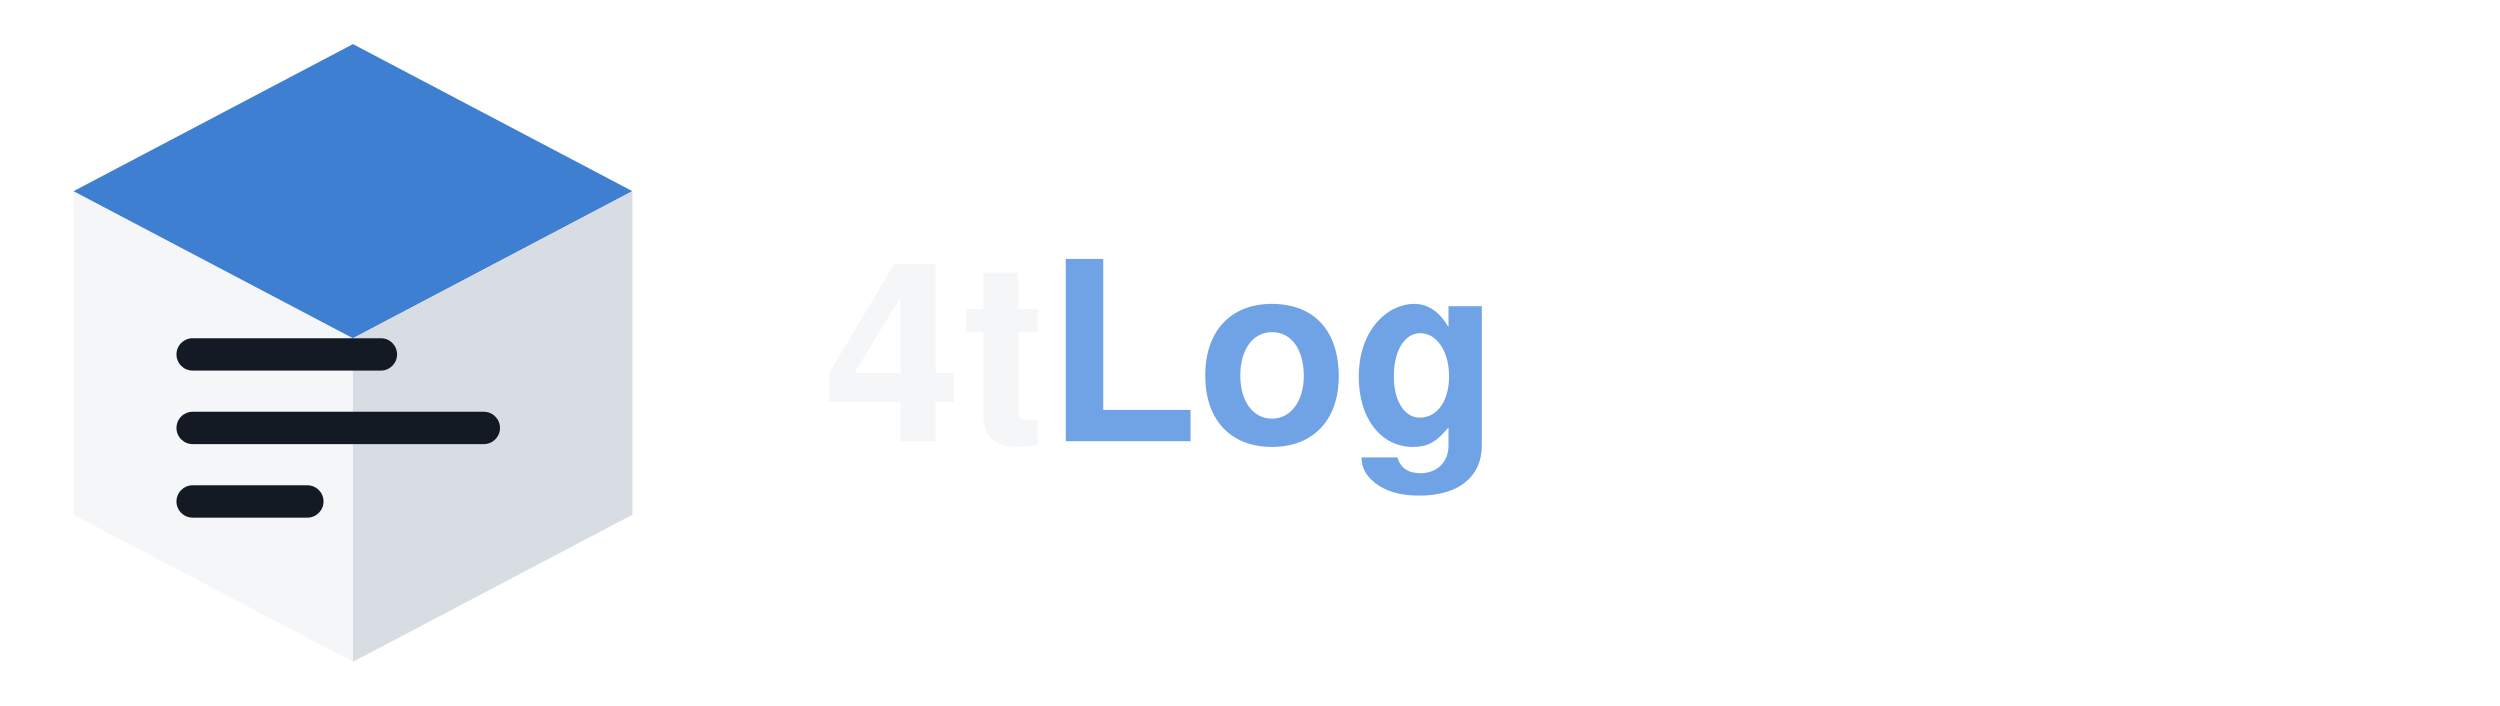
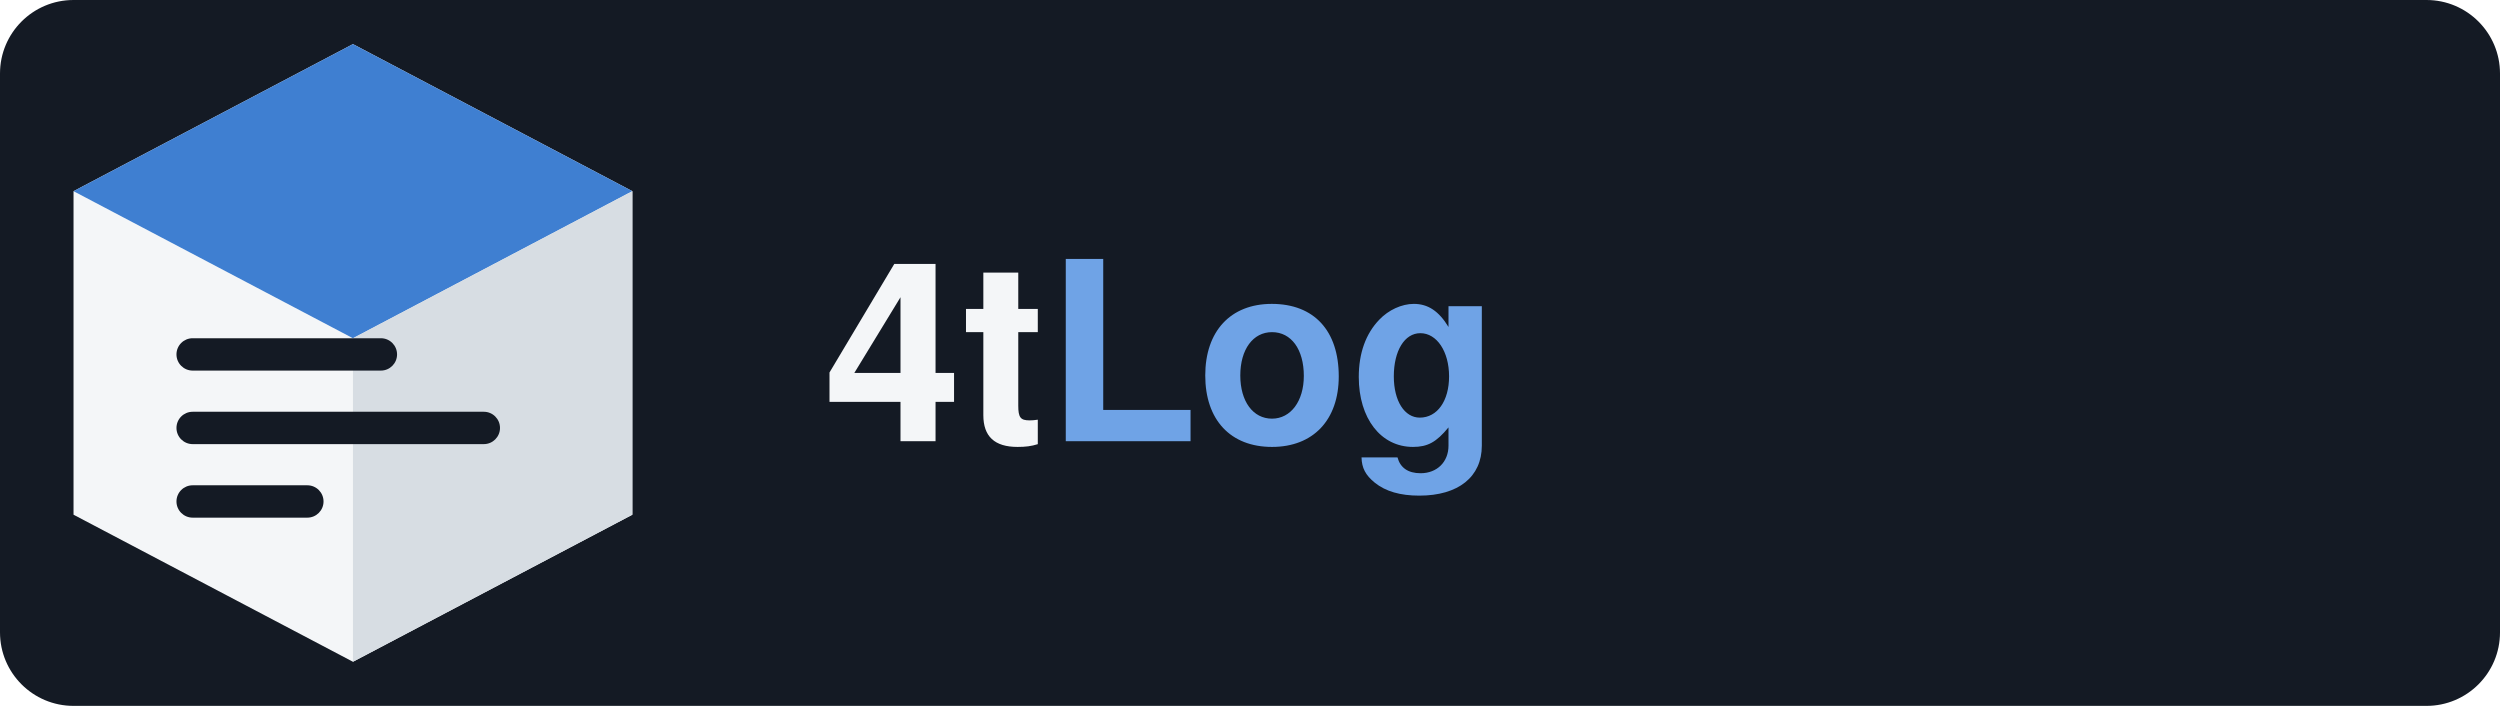
<svg xmlns="http://www.w3.org/2000/svg" width="340" height="96" viewBox="0 0 340 96" fill="none">
+   <rect x="0" y="0" width="340" height="96" rx="10" fill="#141a24" />
  <path d="M48 6 L86 26 V70 L48 90 L10 70 V26 Z" fill="#f4f6f8" />
  <path d="M48 6 L86 26 L48 46 L10 26 Z" fill="#3f7fd1" />
  <path d="M48 46 L86 26 V70 L48 90 Z" fill="#d7dde3" />
  <rect x="24" y="46" width="30" height="4.4" rx="2.2" fill="#141a24" />
  <rect x="24" y="56" width="44" height="4.4" rx="2.2" fill="#141a24" />
  <rect x="24" y="66" width="20" height="4.4" rx="2.2" fill="#141a24" />
  <text x="112" y="60" font-family="Space Grotesk, Segoe UI, Helvetica, Arial, sans-serif" font-size="34" font-weight="700" fill="#f4f6f8">4t<tspan fill="#6fa3e6" font-weight="600">Log</tspan>
  </text>
</svg>
